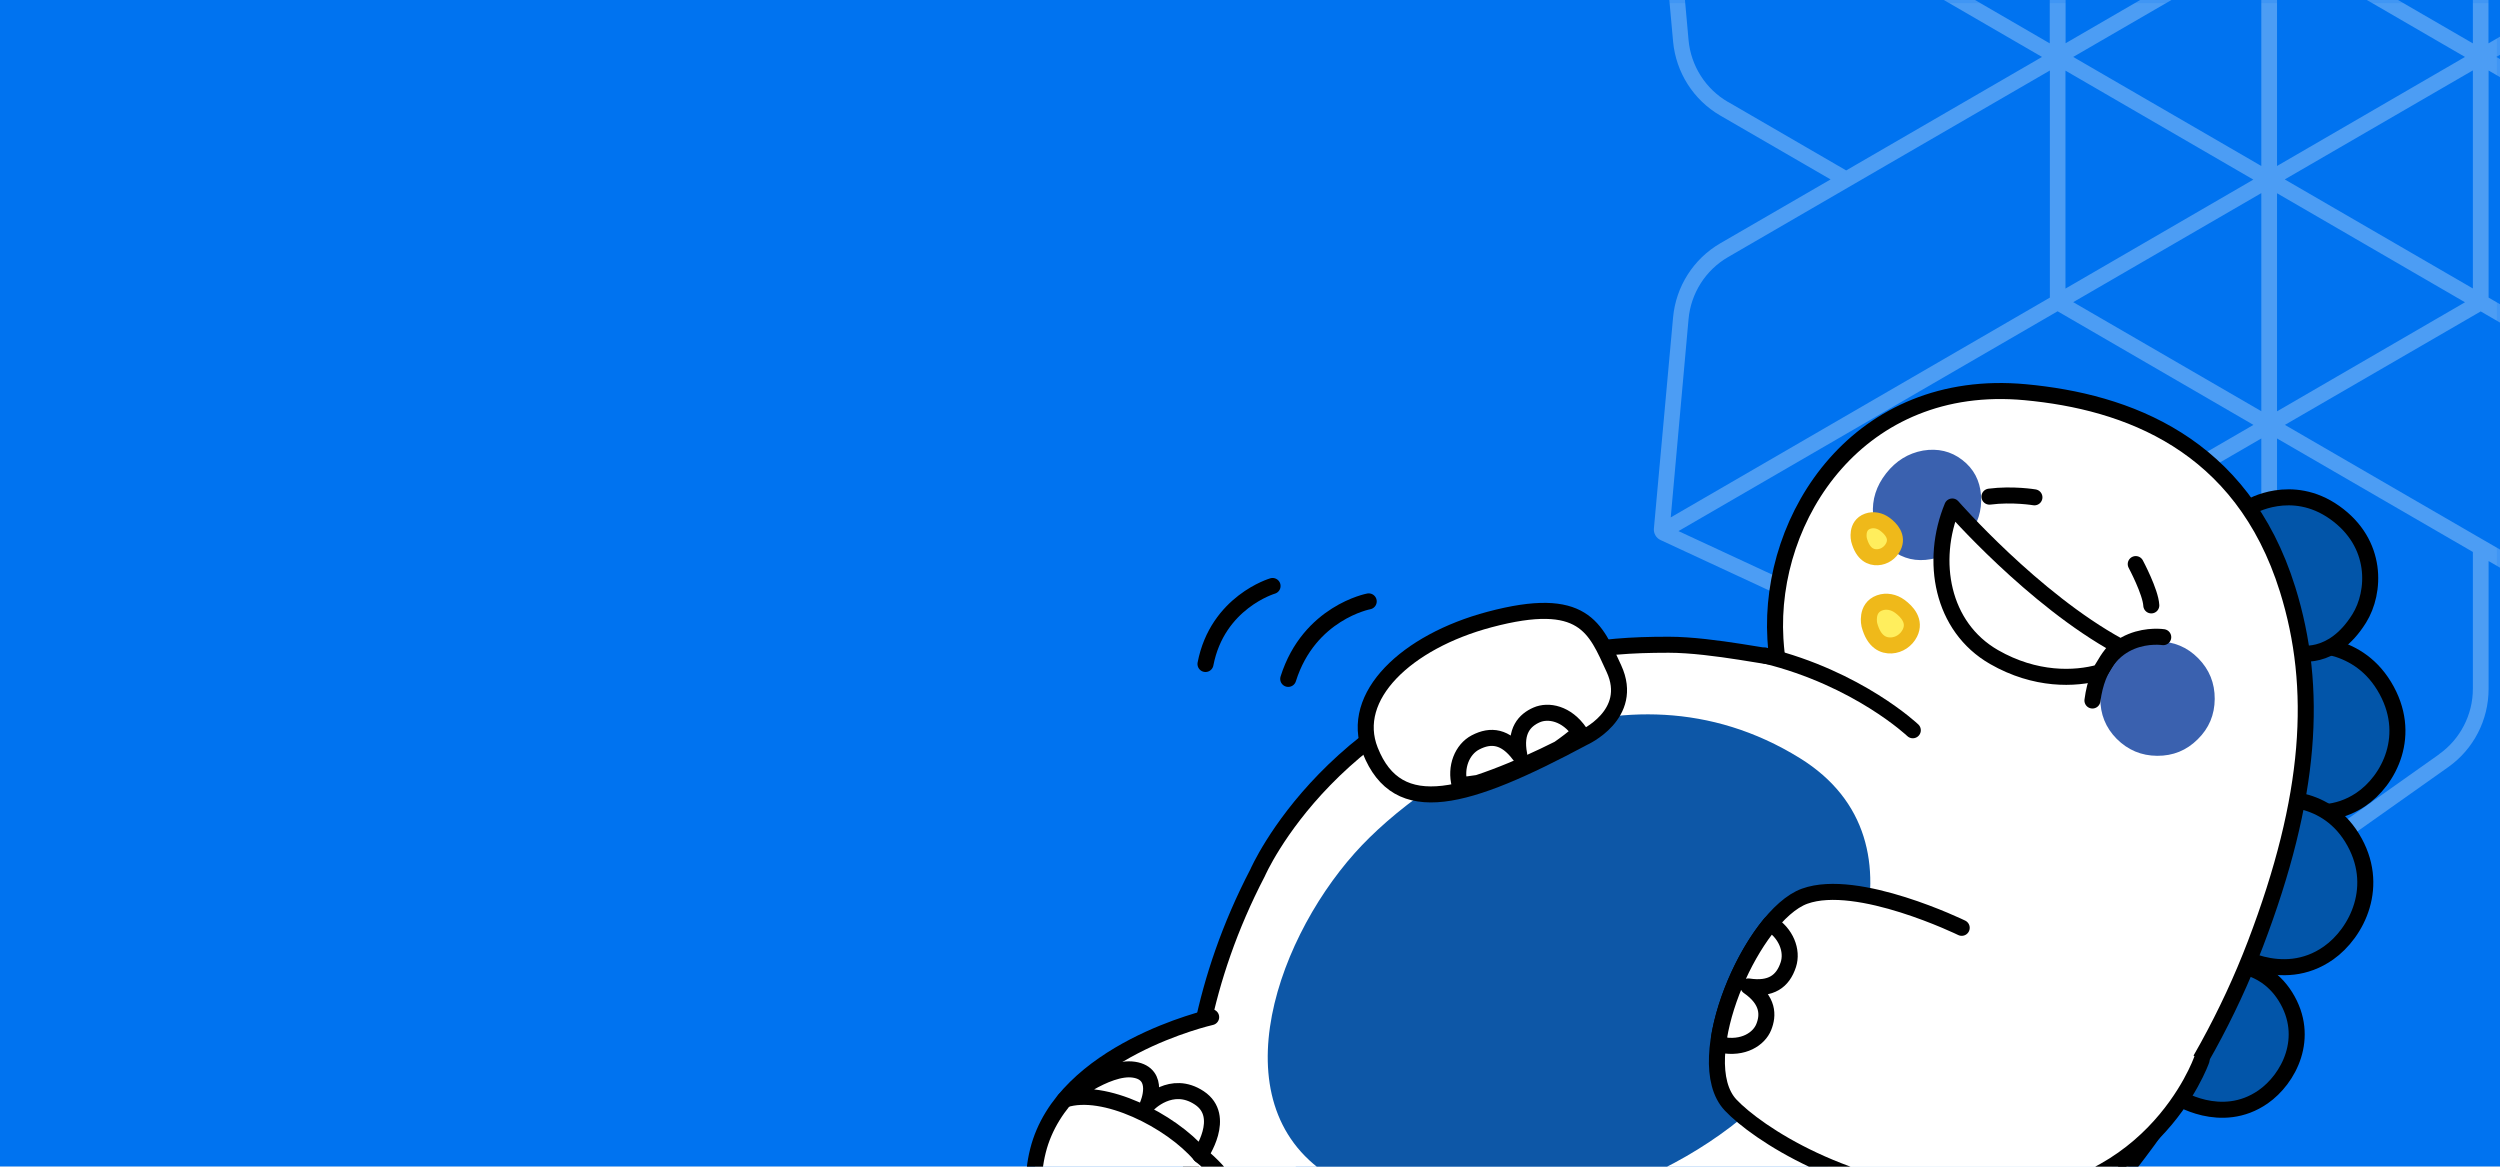
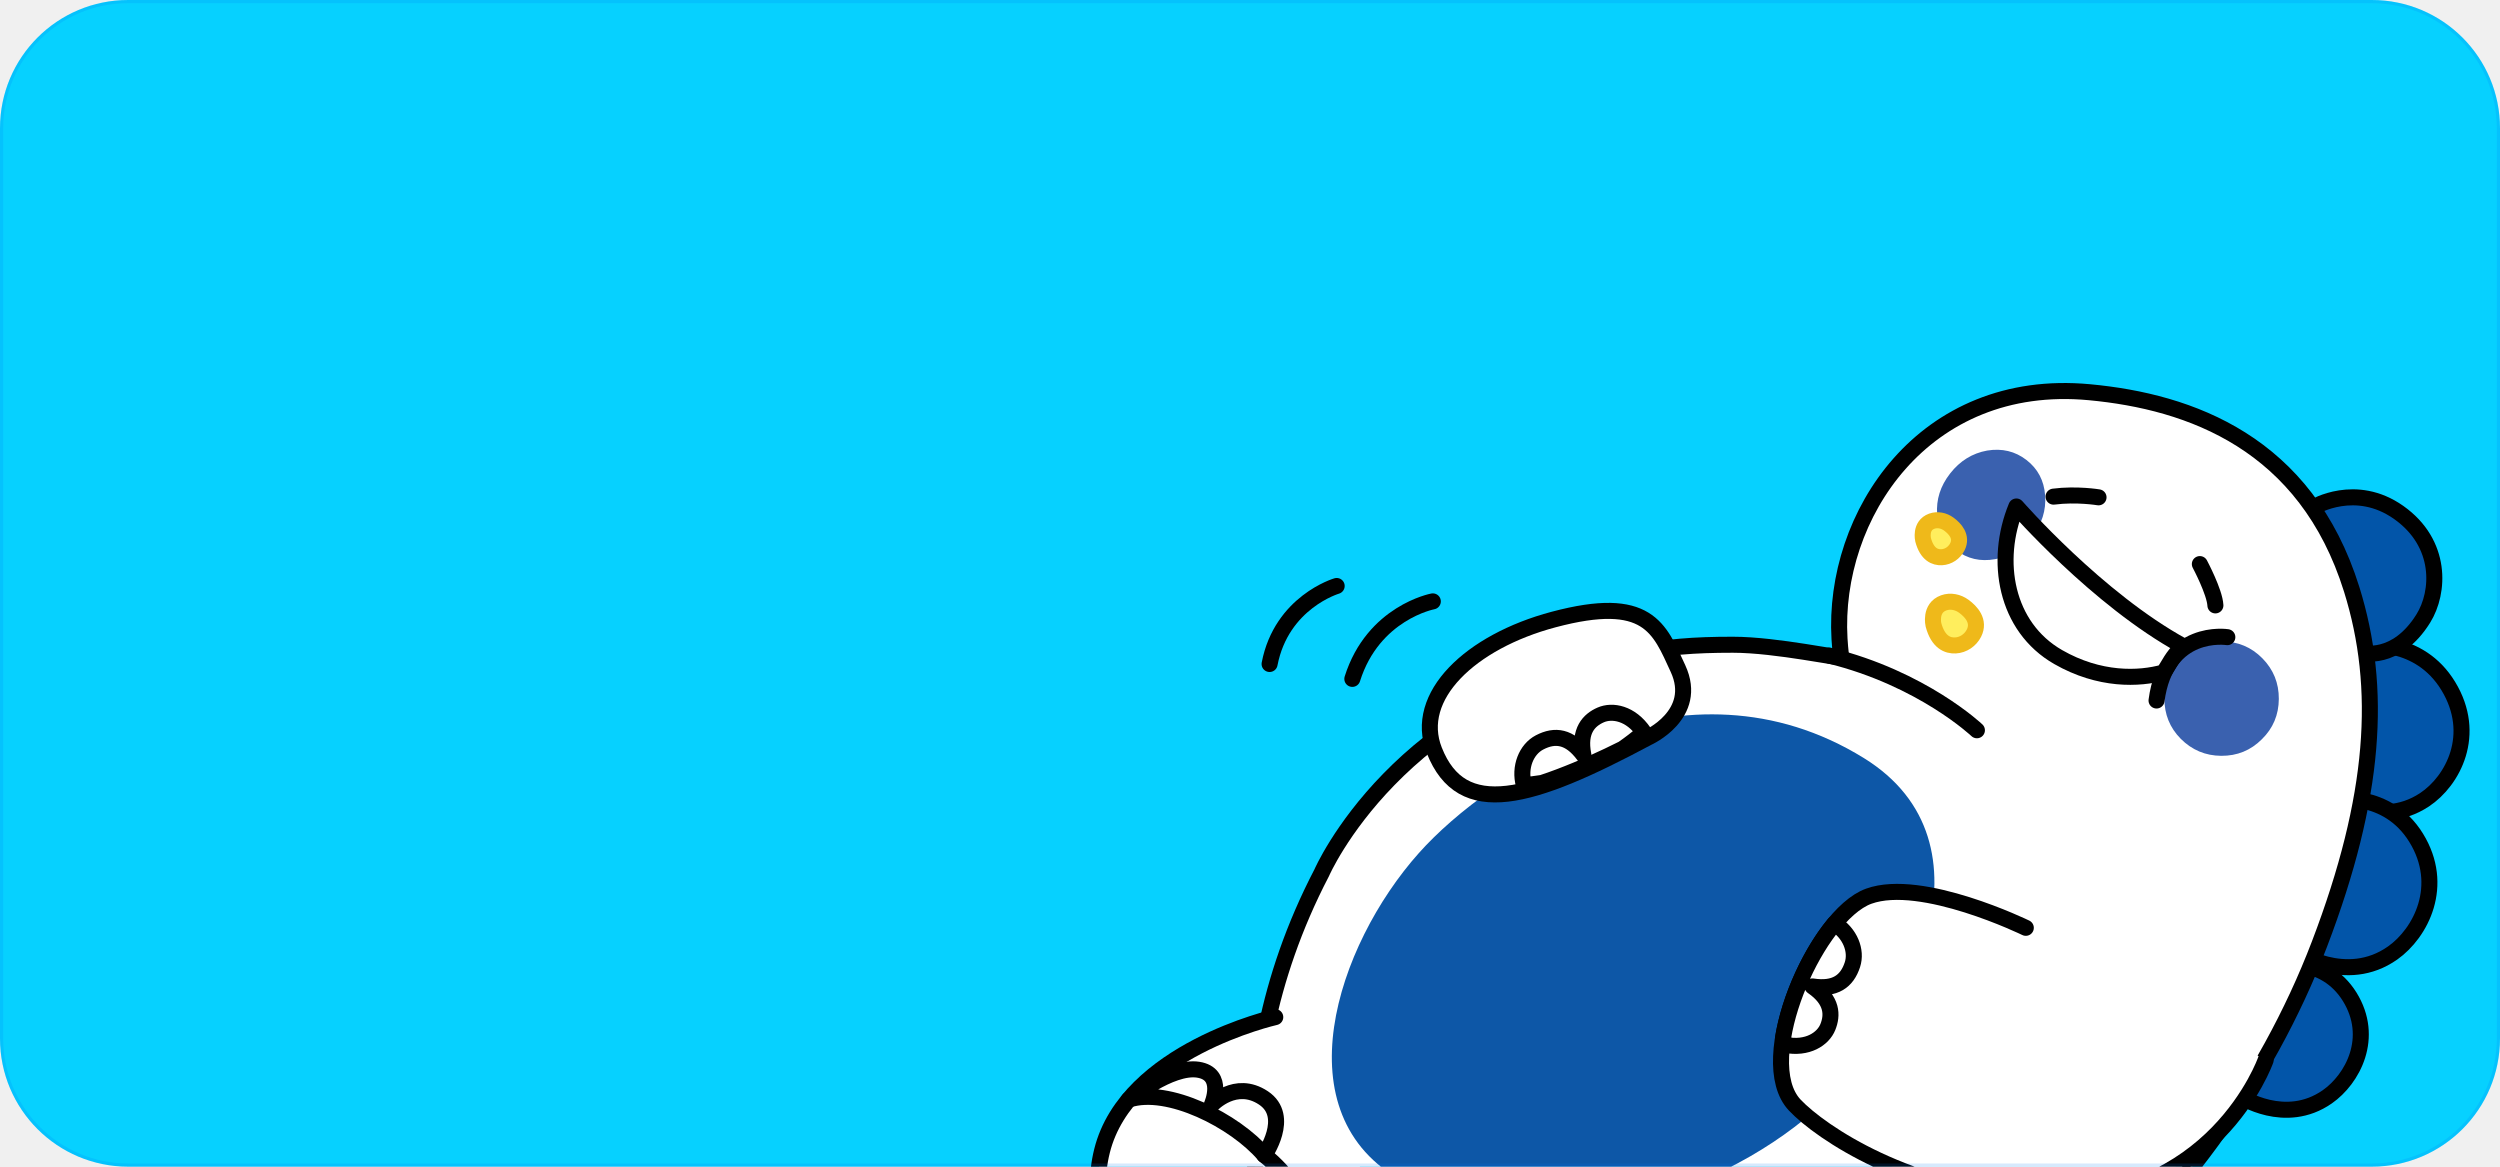
<svg xmlns="http://www.w3.org/2000/svg" width="390" height="182" viewBox="0 0 390 182" fill="none">
-   <g clip-path="url(#clip0_5847_25650)">
-     <g filter="url(#filter0_d_5847_25650)">
-       <g clip-path="url(#clip1_5847_25650)">
-         <rect width="390" height="182" fill="#0073F0" />
-         <path d="M439.66 37.977L422.45 28.01L439.66 18.042C443.838 15.617 446.579 11.307 447.02 6.477L449.99 -26.389C450.029 -26.754 449.952 -27.139 449.76 -27.486C449.569 -27.832 449.281 -28.082 448.936 -28.236L419.096 -42.091C414.726 -44.13 409.609 -43.899 405.431 -41.475L388.22 -31.507V-51.462C388.22 -56.311 385.863 -60.852 381.915 -63.642L355.064 -82.673C354.757 -82.885 354.393 -83 354.01 -83C353.626 -83 353.243 -82.885 352.955 -82.673L326.085 -63.661C322.137 -60.871 319.799 -56.311 319.799 -51.481V-31.526L302.589 -41.494C298.41 -43.919 293.312 -44.15 288.924 -42.11L259.083 -28.255C258.757 -28.101 258.47 -27.851 258.259 -27.505C258.067 -27.158 257.99 -26.774 258.029 -26.408L260.999 6.458C261.44 11.288 264.181 15.598 268.359 18.023L285.57 27.99L268.359 37.958C264.181 40.383 261.44 44.693 260.999 49.523L258.01 82.427C257.971 82.793 258.048 83.178 258.24 83.505C258.431 83.851 258.719 84.101 259.064 84.255L288.904 98.11C293.274 100.15 298.391 99.919 302.569 97.494L319.78 87.526V107.481C319.78 112.33 322.137 116.871 326.085 119.661L352.955 138.673C353.262 138.885 353.626 139 354.01 139C354.393 139 354.776 138.885 355.064 138.673L381.934 119.661C385.882 116.871 388.22 112.311 388.22 107.481V87.526L405.431 97.494C409.609 99.919 414.707 100.15 419.096 98.11L448.936 84.255C449.262 84.101 449.55 83.851 449.76 83.505C449.952 83.158 450.029 82.793 449.99 82.427L447.02 49.561C446.579 44.731 443.838 40.421 439.66 37.996V37.977ZM438.434 40.113C441.922 42.134 444.222 45.751 444.586 49.773L447.365 80.715L388.22 46.425V10.999L408.9 22.987L438.414 40.094L438.434 40.113ZM385.767 10.999V45.001L356.424 27.99L385.767 10.98V10.999ZM355.217 -8.128L384.54 8.883L355.217 25.893V-8.108V-8.128ZM351.537 28.01L322.214 45.02V11.018L351.537 28.029V28.01ZM352.764 64.147L323.421 47.137L352.764 30.126V64.128V64.147ZM355.217 30.145L384.54 47.156L355.217 64.166V30.165V30.145ZM352.764 25.893L323.421 8.883L352.764 -8.128V25.874V25.893ZM444.567 6.266C444.202 10.287 441.903 13.905 438.414 15.925L419.977 26.605L389.427 8.883L447.346 -24.695L444.567 6.246V6.266ZM406.638 -39.339C408.516 -40.436 410.663 -41.013 412.828 -41.013C414.649 -41.013 416.393 -40.628 418.042 -39.858L446.119 -26.812L388.201 6.766V-28.679L406.638 -39.358V-39.339ZM385.767 -51.442V-30.295V6.766L355.217 -10.937V-79.536L380.515 -61.641C383.812 -59.313 385.767 -55.503 385.767 -51.462V-51.442ZM327.465 -61.622L352.783 -79.536V-10.976L322.233 6.747V-51.462C322.233 -55.503 324.207 -59.313 327.485 -61.641L327.465 -61.622ZM289.92 -39.858C291.568 -40.628 293.312 -41.013 295.133 -41.013C297.318 -41.013 299.445 -40.436 301.324 -39.339L319.761 -28.659V6.766L261.843 -26.831L289.92 -39.878V-39.858ZM269.566 15.906C266.078 13.886 263.778 10.268 263.414 6.246L260.635 -24.695L318.553 8.883L288.004 26.586L269.586 15.906H269.566ZM263.414 49.773C263.778 45.751 266.078 42.134 269.566 40.113L294.577 25.604L319.78 10.999V46.425L260.635 80.715L263.414 49.773ZM301.343 95.377C299.465 96.474 297.318 97.052 295.152 97.052C293.332 97.052 291.588 96.667 289.939 95.897L261.843 82.851L320.987 48.56L351.537 66.283L331.988 77.617L301.324 95.397L301.343 95.377ZM322.214 107.481V86.122L352.764 68.4V135.556L327.465 117.66C324.169 115.332 322.214 111.522 322.214 107.481ZM380.515 117.66L355.217 135.556V68.4L385.767 86.103V107.462C385.767 111.503 383.793 115.313 380.515 117.641V117.66ZM418.061 95.897C416.412 96.667 414.668 97.052 412.848 97.052C410.682 97.052 408.535 96.474 406.657 95.377L376.127 77.694L356.444 66.283L386.993 48.58L446.138 82.87L418.061 95.916V95.897Z" fill="white" fill-opacity="0.3" />
-       </g>
-       <rect x="0.25" y="0.25" width="389.5" height="181.5" stroke="#0073F0" stroke-opacity="0.16" stroke-width="0.5" />
-     </g>
-     <path d="M359.12 100.637C359.12 100.637 367.371 99.532 371.925 107.013C376.527 114.573 372.658 121.818 368.233 124.759C360.875 129.651 352.907 123.931 352.907 123.931L359.12 100.637Z" fill="#0255A9" />
-     <path d="M359.12 100.637C359.12 100.637 367.371 99.532 371.925 107.013C376.527 114.573 372.658 121.818 368.233 124.759C360.875 129.651 352.907 123.931 352.907 123.931L359.12 100.637Z" stroke="black" stroke-width="2.5" stroke-linecap="round" stroke-linejoin="round" />
-     <path d="M354.175 124.731C354.175 124.731 362.382 123.333 366.918 130.693C371.503 138.132 367.659 145.549 363.26 148.659C355.943 153.832 348.012 148.362 348.012 148.362L354.175 124.731Z" fill="#0255A9" />
-     <path d="M354.175 124.731C354.175 124.731 362.382 123.333 366.918 130.693C371.503 138.132 367.659 145.549 363.26 148.659C355.943 153.832 348.012 148.362 348.012 148.362L354.175 124.731Z" stroke="black" stroke-width="2.5" stroke-linecap="round" stroke-linejoin="round" />
-     <path d="M350.988 79.096C350.988 79.096 357.473 75.179 364.208 79.951C371.014 84.774 370.595 92.376 368.033 96.49C363.771 103.331 358.373 101.843 358.373 101.843L350.988 79.096Z" fill="#0255A9" />
-     <path d="M350.988 79.096C350.988 79.096 357.473 75.179 364.208 79.951C371.014 84.774 370.595 92.376 368.033 96.49C363.771 103.331 358.373 101.843 358.373 101.843L350.988 79.096Z" stroke="black" stroke-width="2.5" stroke-linecap="round" stroke-linejoin="round" />
-     <path d="M345.291 150.467C345.291 150.467 352.599 149.149 356.535 155.475C360.512 161.868 357.003 168.351 353.054 171.105C346.488 175.686 339.513 171.043 339.513 171.043L345.291 150.467Z" fill="#0255A9" />
-     <path d="M345.291 150.467C345.291 150.467 352.599 149.149 356.535 155.475C360.512 161.868 357.003 168.351 353.054 171.105C346.488 175.686 339.513 171.043 339.513 171.043L345.291 150.467Z" stroke="black" stroke-width="2.5" stroke-linecap="round" stroke-linejoin="round" />
-     <path d="M260.318 100.579C254.17 100.579 250.055 100.914 244.301 101.987C208.038 108.752 196.194 136.136 196.194 136.136C178.522 170.085 188.52 198.918 188.52 198.918C185.182 208.342 172.965 211.613 164.937 219.319C154.912 228.943 158.836 235.696 167.415 239.114C180.087 244.163 225.088 242.59 247.613 235.451C270.137 228.312 289.727 222.317 311.179 203.735C329 188.298 343.427 169.302 351.837 147.275C360.614 124.29 361.66 107.317 356.869 91.956C349.734 69.085 331.68 62.655 315.944 61.185C290.069 58.768 275.843 80.5 276.963 99.656C276.963 99.656 277.112 102.11 277.268 102.497C277.422 102.885 267.252 100.579 260.318 100.579Z" fill="white" />
-     <path d="M260.318 100.579C254.17 100.579 250.055 100.914 244.301 101.987C208.038 108.752 196.194 136.136 196.194 136.136C178.522 170.085 188.52 198.918 188.52 198.918C185.182 208.342 172.965 211.613 164.937 219.319C154.912 228.943 158.836 235.696 167.415 239.114C180.087 244.163 225.088 242.59 247.613 235.451C270.137 228.312 289.727 222.317 311.179 203.735C329 188.298 343.427 169.302 351.837 147.275C360.614 124.29 361.66 107.317 356.869 91.956C349.734 69.085 331.68 62.655 315.944 61.185C290.069 58.768 275.843 80.5 276.963 99.656C276.963 99.656 277.112 102.11 277.268 102.497C277.422 102.885 267.252 100.579 260.318 100.579Z" stroke="black" stroke-width="2.5" stroke-linecap="round" stroke-linejoin="round" />
-     <path d="M280.782 118.272C252.797 100.946 222.513 120.555 211.348 133.07C198.462 147.514 189.774 173.907 208.88 184.289C229.628 195.564 257.325 187.016 272.997 173.327C288.669 159.638 301.985 131.399 280.782 118.272Z" fill="#0D57A7" />
-     <path d="M336.626 100.058C334.165 100.044 332.047 100.892 330.273 102.607C328.537 104.34 327.662 106.448 327.647 108.928C327.632 111.409 328.481 113.517 330.196 115.252C331.949 117.007 334.056 117.892 336.517 117.907C338.998 117.922 341.106 117.063 342.842 115.33C344.596 113.615 345.481 111.517 345.496 109.037C345.511 106.556 344.652 104.439 342.918 102.684C341.204 100.948 339.107 100.074 336.626 100.058Z" fill="#3A61AF" />
-     <path d="M306.118 71.751C304.356 70.391 302.313 69.905 299.988 70.289C297.678 70.71 295.759 71.897 294.23 73.851C292.701 75.804 292.023 77.936 292.195 80.246C292.383 82.593 293.357 84.446 295.119 85.805C296.895 87.175 298.937 87.649 301.247 87.228C303.559 86.833 305.479 85.659 307.007 83.706C308.536 81.753 309.213 79.608 309.04 77.271C308.868 74.96 307.895 73.121 306.118 71.751Z" fill="#3A61AF" />
-     <path d="M333.176 87.997C333.176 87.997 335.496 92.346 335.602 94.442L333.176 87.997Z" fill="#0255A9" />
-     <path d="M333.176 87.997C333.176 87.997 335.496 92.346 335.602 94.442" stroke="black" stroke-width="2.5" stroke-linecap="round" stroke-linejoin="round" />
-     <path d="M317.371 77.584C317.371 77.584 313.978 77.01 310.353 77.476L317.371 77.584Z" fill="#0255A9" />
-     <path d="M317.371 77.584C317.371 77.584 313.978 77.01 310.353 77.476" stroke="black" stroke-width="2.5" stroke-linecap="round" stroke-linejoin="round" />
-     <path d="M337.465 99.397C337.465 99.397 327.931 97.885 326.42 109.279" stroke="black" stroke-width="2.5" stroke-linecap="round" stroke-linejoin="round" />
-     <path d="M304.554 79.013C304.554 79.013 317.181 93.493 330.527 100.78C328.701 102.663 328.472 103.519 327.559 104.889C323.682 105.98 317.52 106.199 311.072 102.5C302.859 97.787 301.068 87.457 304.554 79.013Z" fill="white" />
-     <path d="M304.554 79.013C304.554 79.013 317.181 93.493 330.527 100.78C328.701 102.663 328.472 103.519 327.559 104.889C323.682 105.98 317.52 106.199 311.072 102.5C302.859 97.787 301.068 87.457 304.554 79.013Z" stroke="black" stroke-width="2.5" stroke-linecap="round" stroke-linejoin="round" />
-     <path d="M296.361 94.583C297.503 95.421 298.878 96.901 297.938 98.768C297.384 99.866 296.274 100.628 295.046 100.689C293.844 100.749 292.346 100.2 291.621 97.472C291.621 97.472 290.993 94.851 293.218 94.046C294.276 93.664 295.455 93.918 296.361 94.583Z" fill="#FFEE5D" />
-     <path d="M296.361 94.583C297.503 95.421 298.878 96.901 297.938 98.768C297.384 99.866 296.274 100.628 295.046 100.689C293.844 100.749 292.346 100.2 291.621 97.472C291.621 97.472 290.993 94.851 293.218 94.046C294.276 93.664 295.455 93.918 296.361 94.583Z" stroke="#EFB91A" stroke-width="2.5" stroke-linecap="round" stroke-linejoin="round" />
-     <path d="M294.015 81.762C294.981 82.471 296.145 83.724 295.349 85.303C294.881 86.233 293.941 86.877 292.902 86.929C291.885 86.979 290.618 86.516 290.004 84.207C290.004 84.207 289.473 81.989 291.355 81.308C292.25 80.984 293.248 81.2 294.015 81.762Z" fill="#FFEE5D" />
-     <path d="M294.015 81.762C294.981 82.471 296.145 83.724 295.349 85.303C294.881 86.233 293.941 86.877 292.902 86.929C291.885 86.979 290.618 86.516 290.004 84.207C290.004 84.207 289.473 81.989 291.355 81.308C292.25 80.984 293.248 81.2 294.015 81.762Z" stroke="#EFB91A" stroke-width="2.5" stroke-linecap="round" stroke-linejoin="round" />
-     <path d="M298.398 113.92C298.398 113.92 289.905 105.853 275.377 102.271" stroke="black" stroke-width="2.5" stroke-linecap="round" stroke-linejoin="round" />
-     <path d="M208.441 193.055C197.36 202.979 189.821 207.071 180.161 204.804C173.727 203.293 158.011 195.162 161.92 179.526C165.828 163.891 188.941 158.673 188.941 158.673" fill="white" />
-     <path d="M208.441 193.055C197.36 202.979 189.821 207.071 180.161 204.804C173.727 203.293 158.011 195.162 161.92 179.526C165.828 163.891 188.941 158.673 188.941 158.673" stroke="black" stroke-width="2.5" stroke-linecap="round" stroke-linejoin="round" />
-     <path d="M306.026 144.74C306.026 144.74 289.785 136.824 281.53 139.805C273.275 142.787 263.406 165.428 269.985 172.395C273.998 176.644 287.982 186.134 307.721 187.102C335.358 188.456 343.441 165.374 343.441 165.374" fill="white" />
-     <path d="M306.026 144.74C306.026 144.74 289.785 136.824 281.53 139.805C273.275 142.787 263.406 165.428 269.985 172.395C273.998 176.644 287.982 186.134 307.721 187.102C335.358 188.456 343.441 165.374 343.441 165.374" stroke="black" stroke-width="2.5" stroke-linecap="round" stroke-linejoin="round" />
-     <path d="M276.184 144.079C278.612 145.571 279.693 148.304 278.978 150.489C278.122 153.107 276.272 154.428 272.748 153.885C275.909 156.064 275.883 158.389 275.143 160.221C274.403 162.053 271.999 163.701 268.434 162.988L268.408 162.981C268.427 162.775 268.322 162.376 268.169 161.833C269.188 155.648 272.444 148.584 276.184 144.079Z" fill="white" />
-     <path d="M276.184 144.079C278.612 145.571 279.693 148.304 278.978 150.489C278.122 153.107 276.272 154.428 272.748 153.885C275.909 156.064 275.883 158.389 275.143 160.221C274.403 162.053 271.999 163.701 268.434 162.988L268.408 162.981C268.427 162.775 268.322 162.376 268.169 161.833C269.188 155.648 272.444 148.584 276.184 144.079Z" stroke="black" stroke-width="2.5" stroke-linecap="round" stroke-linejoin="round" />
-     <path d="M247.004 115.092C247.004 115.092 255.09 111.504 251.77 104.305C248.864 98.002 247.108 92.719 232.355 96.649C219.405 100.099 210.41 108.615 213.753 117.069C218.047 127.931 228.751 124.859 247.004 115.092Z" fill="white" />
-     <path d="M247.004 115.092C247.004 115.092 255.09 111.504 251.77 104.305C248.864 98.002 247.108 92.719 232.355 96.649C219.405 100.099 210.41 108.615 213.753 117.069C218.047 127.931 228.751 124.859 247.004 115.092Z" stroke="black" stroke-width="2.5" stroke-linecap="round" stroke-linejoin="round" />
-     <path d="M246.444 114.232L246.457 114.255C245.345 115.208 244.245 116.048 243.163 116.797C241.652 117.556 240.078 118.307 238.492 119.015C238.179 119.15 237.872 119.285 237.545 119.424C236.982 119.664 236.449 119.894 235.939 120.116C234.061 120.896 232.233 121.586 230.564 122.135C229.517 122.313 228.561 122.412 227.716 122.457C226.966 119.659 228.105 116.896 230.168 115.818C232.609 114.541 234.856 114.886 236.999 117.736C236.259 113.97 237.9 112.323 239.709 111.529C241.518 110.734 244.389 111.232 246.444 114.232Z" fill="white" />
-     <path d="M246.444 114.232L246.457 114.255C245.345 115.208 244.245 116.048 243.163 116.797C241.652 117.556 240.078 118.307 238.492 119.015C238.179 119.15 237.872 119.285 237.545 119.424C236.982 119.664 236.449 119.894 235.939 120.116C234.061 120.896 232.233 121.586 230.564 122.135C229.517 122.313 228.561 122.412 227.716 122.457C226.966 119.659 228.105 116.896 230.168 115.818C232.609 114.541 234.856 114.886 236.999 117.736C236.259 113.97 237.9 112.323 239.709 111.529C241.518 110.734 244.389 111.232 246.444 114.232Z" stroke="black" stroke-width="2.5" stroke-linecap="round" stroke-linejoin="round" />
-     <path d="M213.52 93.816C213.52 93.816 204.218 95.56 200.963 105.907" stroke="black" stroke-width="2.5" stroke-linecap="round" stroke-linejoin="round" />
-     <path d="M198.52 91.414C198.52 91.414 189.916 93.933 188.056 103.583" stroke="black" stroke-width="2.5" stroke-linecap="round" stroke-linejoin="round" />
-     <path d="M187.24 180.195C182.634 174.79 172.155 169.549 166.09 171.542C166.09 171.542 172.624 166.217 176.898 166.873C181.171 167.528 179.051 172.313 179.051 172.313C179.051 172.313 182.73 168.373 187.093 171.273C191.455 174.173 187.24 180.195 187.24 180.195Z" fill="white" />
-     <path d="M187.24 180.195C182.634 174.79 172.155 169.549 166.09 171.542C166.09 171.542 172.624 166.217 176.898 166.873C181.171 167.528 179.051 172.313 179.051 172.313C179.051 172.313 182.73 168.373 187.093 171.273C191.455 174.173 187.24 180.195 187.24 180.195Z" stroke="black" stroke-width="2.5" stroke-linecap="round" stroke-linejoin="round" />
-     <path d="M187.239 180.196C190.885 183.073 193.022 186.806 193.664 188.62L187.239 180.196Z" fill="white" />
-     <path d="M187.239 180.196C190.885 183.073 193.022 186.806 193.664 188.62" stroke="black" stroke-width="2.5" stroke-linecap="round" stroke-linejoin="round" />
+   <g clip-path="url(#clip0_6701_49630)">
+     <rect width="390" height="182" rx="20" fill="#06D1FF" />
+     <path d="M369.12 100.637C369.12 100.637 377.371 99.532 381.925 107.013C386.527 114.573 382.658 121.818 378.233 124.759C370.875 129.651 362.907 123.931 362.907 123.931L369.12 100.637Z" fill="#0255A9" />
+     <path d="M369.12 100.637C369.12 100.637 377.371 99.532 381.925 107.013C386.527 114.573 382.658 121.818 378.233 124.759C370.875 129.651 362.907 123.931 362.907 123.931L369.12 100.637Z" stroke="black" stroke-width="2.5" stroke-linecap="round" stroke-linejoin="round" />
+     <path d="M364.175 124.731C364.175 124.731 372.382 123.333 376.918 130.693C381.503 138.132 377.659 145.549 373.26 148.659C365.943 153.832 358.012 148.362 358.012 148.362L364.175 124.731Z" fill="#0255A9" />
+     <path d="M364.175 124.731C364.175 124.731 372.382 123.333 376.918 130.693C381.503 138.132 377.659 145.549 373.26 148.659C365.943 153.832 358.012 148.362 358.012 148.362L364.175 124.731Z" stroke="black" stroke-width="2.5" stroke-linecap="round" stroke-linejoin="round" />
+     <path d="M360.988 79.096C360.988 79.096 367.473 75.179 374.208 79.951C381.014 84.774 380.595 92.376 378.033 96.49C373.771 103.331 368.373 101.842 368.373 101.842L360.988 79.096Z" fill="#0255A9" />
+     <path d="M360.988 79.096C360.988 79.096 367.473 75.179 374.208 79.951C381.014 84.774 380.595 92.376 378.033 96.49C373.771 103.331 368.373 101.842 368.373 101.842L360.988 79.096Z" stroke="black" stroke-width="2.5" stroke-linecap="round" stroke-linejoin="round" />
+     <path d="M355.291 150.467C355.291 150.467 362.599 149.149 366.535 155.475C370.512 161.868 367.003 168.351 363.054 171.105C356.488 175.686 349.513 171.043 349.513 171.043L355.291 150.467Z" fill="#0255A9" />
+     <path d="M355.291 150.467C355.291 150.467 362.599 149.149 366.535 155.475C370.512 161.868 367.003 168.351 363.054 171.105C356.488 175.686 349.513 171.043 349.513 171.043L355.291 150.467Z" stroke="black" stroke-width="2.5" stroke-linecap="round" stroke-linejoin="round" />
+     <path d="M270.318 100.579C264.17 100.579 260.055 100.914 254.301 101.987C218.038 108.751 206.194 136.136 206.194 136.136C188.522 170.085 198.52 198.918 198.52 198.918C195.182 208.342 182.965 211.612 174.937 219.319C164.912 228.943 168.836 235.696 177.415 239.114C190.087 244.163 235.088 242.589 257.613 235.451C280.137 228.312 299.727 222.317 321.179 203.735C339 188.298 353.427 169.301 361.837 147.275C370.614 124.29 371.66 107.317 366.869 91.956C359.734 69.085 341.68 62.655 325.944 61.185C300.069 58.768 285.843 80.5 286.963 99.656C286.963 99.656 287.112 102.109 287.268 102.497C287.422 102.885 277.252 100.579 270.318 100.579Z" fill="white" />
+     <path d="M270.318 100.579C264.17 100.579 260.055 100.914 254.301 101.987C218.038 108.751 206.194 136.136 206.194 136.136C188.522 170.085 198.52 198.918 198.52 198.918C195.182 208.342 182.965 211.612 174.937 219.319C164.912 228.943 168.836 235.696 177.415 239.114C190.087 244.163 235.088 242.589 257.613 235.451C280.137 228.312 299.727 222.317 321.179 203.735C339 188.298 353.427 169.301 361.837 147.275C370.614 124.29 371.66 107.317 366.869 91.956C359.734 69.085 341.68 62.655 325.944 61.185C300.069 58.768 285.843 80.5 286.963 99.656C286.963 99.656 287.112 102.109 287.268 102.497C287.422 102.885 277.252 100.579 270.318 100.579Z" stroke="black" stroke-width="2.5" stroke-linecap="round" stroke-linejoin="round" />
+     <path d="M290.782 118.271C262.797 100.946 232.513 120.554 221.348 133.069C208.462 147.513 199.774 173.906 218.88 184.289C239.628 195.564 267.325 187.016 282.997 173.327C298.669 159.638 311.985 131.399 290.782 118.271Z" fill="#0D57A7" />
+     <path d="M346.626 100.059C344.165 100.044 342.047 100.893 340.273 102.607C338.537 104.341 337.662 106.448 337.647 108.929C337.632 111.409 338.481 113.518 340.196 115.252C341.949 117.008 344.056 117.893 346.517 117.908C348.998 117.923 351.106 117.064 352.842 115.33C354.596 113.616 355.481 111.518 355.496 109.038C355.511 106.557 354.652 104.439 352.918 102.684C351.204 100.949 349.107 100.074 346.626 100.059Z" fill="#3A61AF" />
+     <path d="M316.118 71.751C314.356 70.392 312.313 69.905 309.988 70.289C307.678 70.71 305.759 71.897 304.23 73.851C302.701 75.804 302.023 77.936 302.195 80.246C302.383 82.594 303.357 84.447 305.119 85.806C306.895 87.176 308.937 87.65 311.247 87.229C313.559 86.834 315.479 85.66 317.007 83.706C318.536 81.753 319.213 79.608 319.04 77.272C318.868 74.961 317.895 73.121 316.118 71.751Z" fill="#3A61AF" />
+     <path d="M343.176 87.997C343.176 87.997 345.496 92.346 345.602 94.443Z" fill="#0255A9" />
+     <path d="M343.176 87.997C343.176 87.997 345.496 92.346 345.602 94.443" stroke="black" stroke-width="2.5" stroke-linecap="round" stroke-linejoin="round" />
+     <path d="M327.371 77.584C327.371 77.584 323.978 77.01 320.353 77.476Z" fill="#0255A9" />
+     <path d="M327.371 77.584C327.371 77.584 323.978 77.01 320.353 77.476" stroke="black" stroke-width="2.5" stroke-linecap="round" stroke-linejoin="round" />
+     <path d="M347.465 99.397C347.465 99.397 337.931 97.885 336.42 109.279" stroke="black" stroke-width="2.5" stroke-linecap="round" stroke-linejoin="round" />
+     <path d="M314.554 79.012C314.554 79.012 327.181 93.493 340.527 100.78C338.701 102.663 338.472 103.519 337.559 104.888C333.682 105.98 327.52 106.198 321.072 102.499C312.859 97.786 311.068 87.456 314.554 79.012Z" fill="white" />
+     <path d="M314.554 79.012C314.554 79.012 327.181 93.493 340.527 100.78C338.701 102.663 338.472 103.519 337.559 104.888C333.682 105.98 327.52 106.198 321.072 102.499C312.859 97.786 311.068 87.456 314.554 79.012Z" stroke="black" stroke-width="2.5" stroke-linecap="round" stroke-linejoin="round" />
+     <path d="M306.361 94.583C307.503 95.421 308.878 96.901 307.938 98.768C307.384 99.866 306.274 100.628 305.046 100.689C303.844 100.749 302.346 100.2 301.621 97.472C301.621 97.472 300.993 94.851 303.218 94.046C304.276 93.664 305.455 93.918 306.361 94.583Z" fill="#FFEE5D" />
+     <path d="M306.361 94.583C307.503 95.421 308.878 96.901 307.938 98.768C307.384 99.866 306.274 100.628 305.046 100.689C303.844 100.749 302.346 100.2 301.621 97.472C301.621 97.472 300.993 94.851 303.218 94.046C304.276 93.664 305.455 93.918 306.361 94.583Z" stroke="#EFB91A" stroke-width="2.5" stroke-linecap="round" stroke-linejoin="round" />
+     <path d="M304.015 81.762C304.981 82.471 306.145 83.723 305.349 85.303C304.881 86.232 303.941 86.877 302.902 86.929C301.885 86.979 300.618 86.515 300.004 84.206C300.004 84.206 299.473 81.988 301.355 81.307C302.25 80.984 303.248 81.199 304.015 81.762Z" fill="#FFEE5D" />
+     <path d="M304.015 81.762C304.981 82.471 306.145 83.723 305.349 85.303C304.881 86.232 303.941 86.877 302.902 86.929C301.885 86.979 300.618 86.515 300.004 84.206C300.004 84.206 299.473 81.988 301.355 81.307C302.25 80.984 303.248 81.199 304.015 81.762Z" stroke="#EFB91A" stroke-width="2.5" stroke-linecap="round" stroke-linejoin="round" />
+     <path d="M308.398 113.92C308.398 113.92 299.905 105.853 285.377 102.271" stroke="black" stroke-width="2.5" stroke-linecap="round" stroke-linejoin="round" />
+     <path d="M218.441 193.055C207.36 202.979 199.821 207.071 190.161 204.803C183.727 203.293 168.011 195.162 171.92 179.526C175.828 163.891 198.941 158.672 198.941 158.672" fill="white" />
+     <path d="M218.441 193.055C207.36 202.979 199.821 207.071 190.161 204.803C183.727 203.293 168.011 195.162 171.92 179.526C175.828 163.891 198.941 158.672 198.941 158.672" stroke="black" stroke-width="2.5" stroke-linecap="round" stroke-linejoin="round" />
+     <path d="M316.026 144.74C316.026 144.74 299.785 136.824 291.53 139.806C283.275 142.787 273.406 165.429 279.985 172.395C283.998 176.644 297.982 186.135 317.721 187.102C345.358 188.457 353.441 165.374 353.441 165.374" fill="white" />
+     <path d="M316.026 144.74C316.026 144.74 299.785 136.824 291.53 139.806C283.275 142.787 273.406 165.429 279.985 172.395C283.998 176.644 297.982 186.135 317.721 187.102C345.358 188.457 353.441 165.374 353.441 165.374" stroke="black" stroke-width="2.5" stroke-linecap="round" stroke-linejoin="round" />
+     <path d="M286.184 144.079C288.612 145.57 289.693 148.303 288.978 150.488C288.122 153.106 286.272 154.428 282.748 153.884C285.909 156.064 285.883 158.388 285.143 160.22C284.403 162.052 281.999 163.701 278.434 162.988L278.408 162.98C278.427 162.775 278.322 162.375 278.169 161.833C279.188 155.648 282.444 148.583 286.184 144.079Z" fill="white" />
+     <path d="M286.184 144.079C288.612 145.57 289.693 148.303 288.978 150.488C288.122 153.106 286.272 154.428 282.748 153.884C285.909 156.064 285.883 158.388 285.143 160.22C284.403 162.052 281.999 163.701 278.434 162.988L278.408 162.98C278.427 162.775 278.322 162.375 278.169 161.833C279.188 155.648 282.444 148.583 286.184 144.079Z" stroke="black" stroke-width="2.5" stroke-linecap="round" stroke-linejoin="round" />
+     <path d="M257.004 115.093C257.004 115.093 265.09 111.504 261.77 104.305C258.864 98.002 257.108 92.72 242.355 96.65C229.405 100.1 220.41 108.615 223.753 117.069C228.047 127.931 238.751 124.859 257.004 115.093Z" fill="white" />
+     <path d="M257.004 115.093C257.004 115.093 265.09 111.504 261.77 104.305C258.864 98.002 257.108 92.72 242.355 96.65C229.405 100.1 220.41 108.615 223.753 117.069C228.047 127.931 238.751 124.859 257.004 115.093Z" stroke="black" stroke-width="2.5" stroke-linecap="round" stroke-linejoin="round" />
+     <path d="M256.444 114.232L256.457 114.255C255.345 115.208 254.245 116.048 253.163 116.798C251.652 117.556 250.078 118.307 248.492 119.015C248.179 119.151 247.872 119.285 247.545 119.425C246.982 119.665 246.449 119.895 245.939 120.116C244.061 120.896 242.233 121.587 240.564 122.135C239.517 122.313 238.561 122.412 237.716 122.457C236.966 119.66 238.105 116.896 240.168 115.818C242.609 114.541 244.856 114.887 246.999 117.737C246.259 113.97 247.9 112.323 249.709 111.529C251.518 110.735 254.389 111.232 256.444 114.232Z" fill="white" />
+     <path d="M256.444 114.232L256.457 114.255C255.345 115.208 254.245 116.048 253.163 116.798C251.652 117.556 250.078 118.307 248.492 119.015C248.179 119.151 247.872 119.285 247.545 119.425C246.982 119.665 246.449 119.895 245.939 120.116C244.061 120.896 242.233 121.587 240.564 122.135C239.517 122.313 238.561 122.412 237.716 122.457C236.966 119.66 238.105 116.896 240.168 115.818C242.609 114.541 244.856 114.887 246.999 117.737C246.259 113.97 247.9 112.323 249.709 111.529C251.518 110.735 254.389 111.232 256.444 114.232Z" stroke="black" stroke-width="2.5" stroke-linecap="round" stroke-linejoin="round" />
+     <path d="M223.52 93.816C223.52 93.816 214.218 95.56 210.963 105.907" stroke="black" stroke-width="2.5" stroke-linecap="round" stroke-linejoin="round" />
+     <path d="M208.52 91.414C208.52 91.414 199.916 93.933 198.056 103.583" stroke="black" stroke-width="2.5" stroke-linecap="round" stroke-linejoin="round" />
+     <path d="M197.24 180.195C192.634 174.79 182.155 169.549 176.09 171.542C176.09 171.542 182.624 166.217 186.898 166.872C191.171 167.528 189.051 172.313 189.051 172.313C189.051 172.313 192.73 168.373 197.093 171.273C201.455 174.173 197.24 180.195 197.24 180.195Z" fill="white" />
+     <path d="M197.24 180.195C192.634 174.79 182.155 169.549 176.09 171.542C176.09 171.542 182.624 166.217 186.898 166.872C191.171 167.528 189.051 172.313 189.051 172.313C189.051 172.313 192.73 168.373 197.093 171.273C201.455 174.173 197.24 180.195 197.24 180.195Z" stroke="black" stroke-width="2.5" stroke-linecap="round" stroke-linejoin="round" />
+     <path d="M197.239 180.196C200.885 183.073 203.022 186.806 203.664 188.62Z" fill="white" />
+     <path d="M197.239 180.196C200.885 183.073 203.022 186.806 203.664 188.62" stroke="black" stroke-width="2.5" stroke-linecap="round" stroke-linejoin="round" />
  </g>
+   <rect x="0.25" y="0.25" width="389.5" height="181.5" rx="19.75" stroke="#0073F0" stroke-opacity="0.16" stroke-width="0.5" />
  <defs>
-     <filter id="filter0_d_5847_25650" x="-12" y="-12" width="414" height="206" filterUnits="userSpaceOnUse" color-interpolation-filters="sRGB">
-       <feFlood flood-opacity="0" result="BackgroundImageFix" />
-       <feColorMatrix in="SourceAlpha" type="matrix" values="0 0 0 0 0 0 0 0 0 0 0 0 0 0 0 0 0 0 127 0" result="hardAlpha" />
-       <feOffset />
-       <feGaussianBlur stdDeviation="6" />
-       <feComposite in2="hardAlpha" operator="out" />
-       <feColorMatrix type="matrix" values="0 0 0 0 0 0 0 0 0 0 0 0 0 0 0 0 0 0 0.04 0" />
-       <feBlend mode="normal" in2="BackgroundImageFix" result="effect1_dropShadow_5847_25650" />
-       <feBlend mode="normal" in="SourceGraphic" in2="effect1_dropShadow_5847_25650" result="shape" />
-     </filter>
-     <clipPath id="clip0_5847_25650">
-       <rect width="390" height="182" fill="white" />
-     </clipPath>
-     <clipPath id="clip1_5847_25650">
-       <rect width="390" height="182" fill="white" />
+     <clipPath id="clip0_6701_49630">
+       <rect width="390" height="182" rx="20" fill="white" />
    </clipPath>
  </defs>
</svg>
